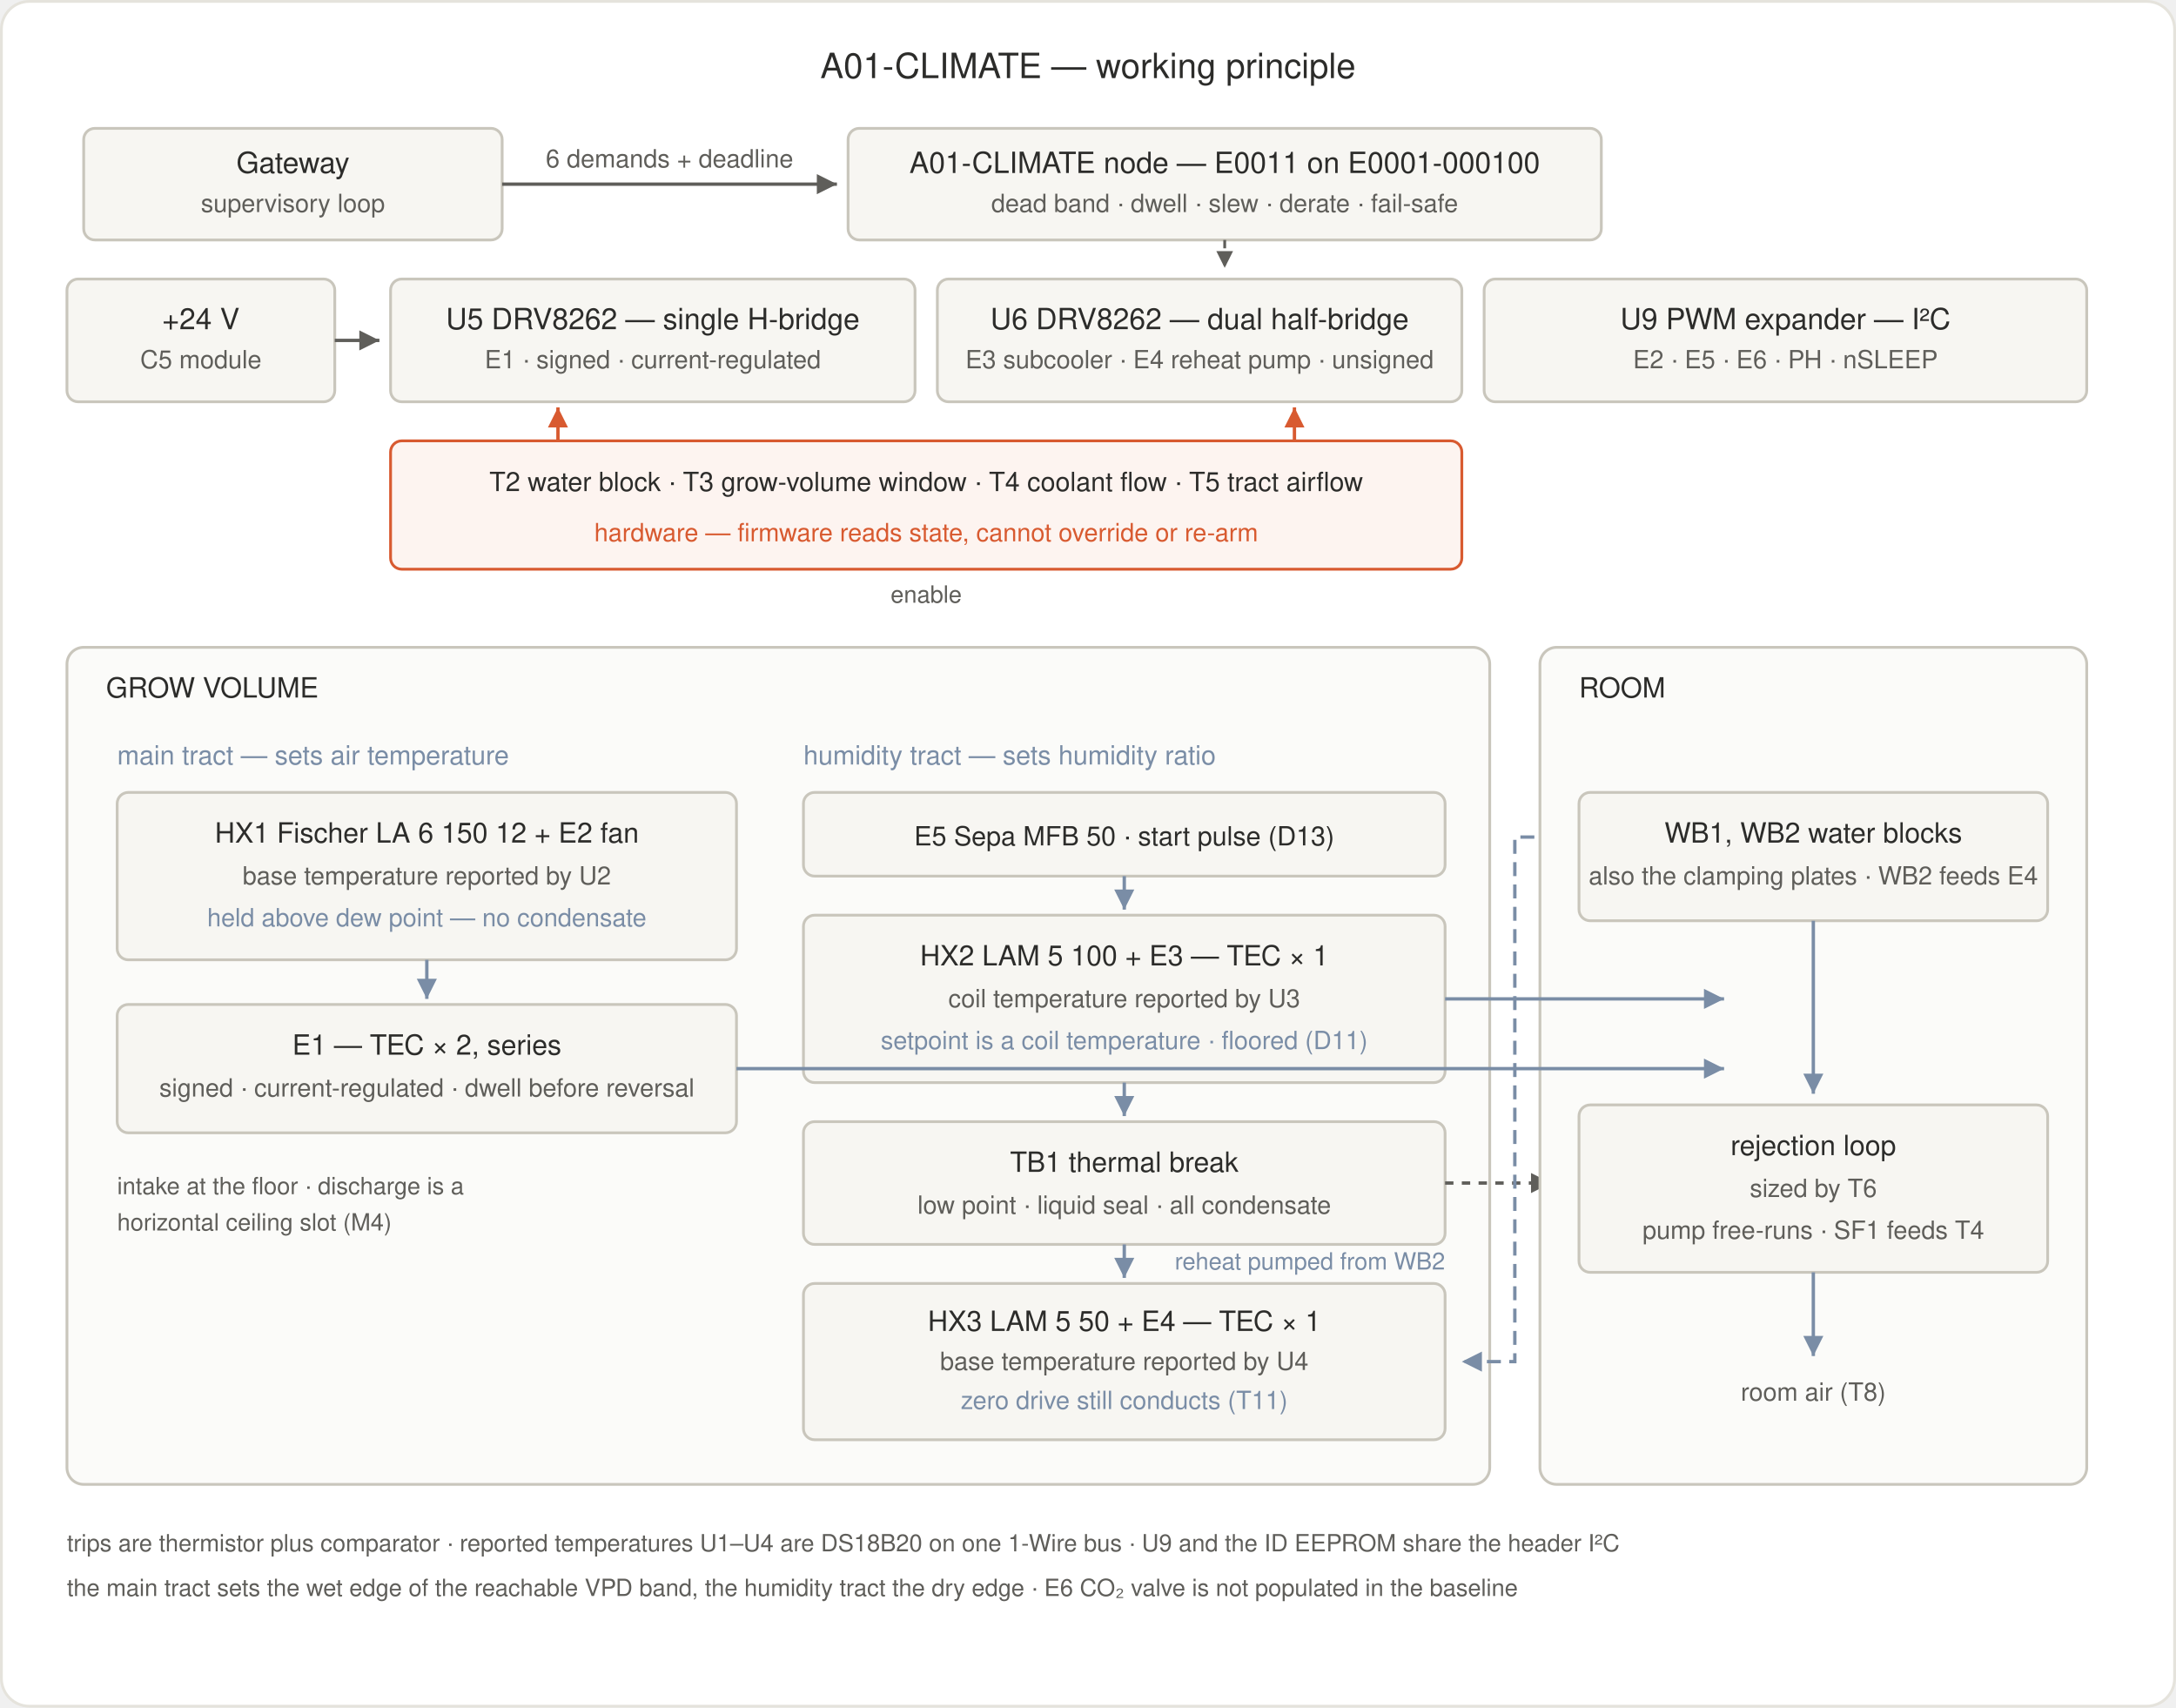
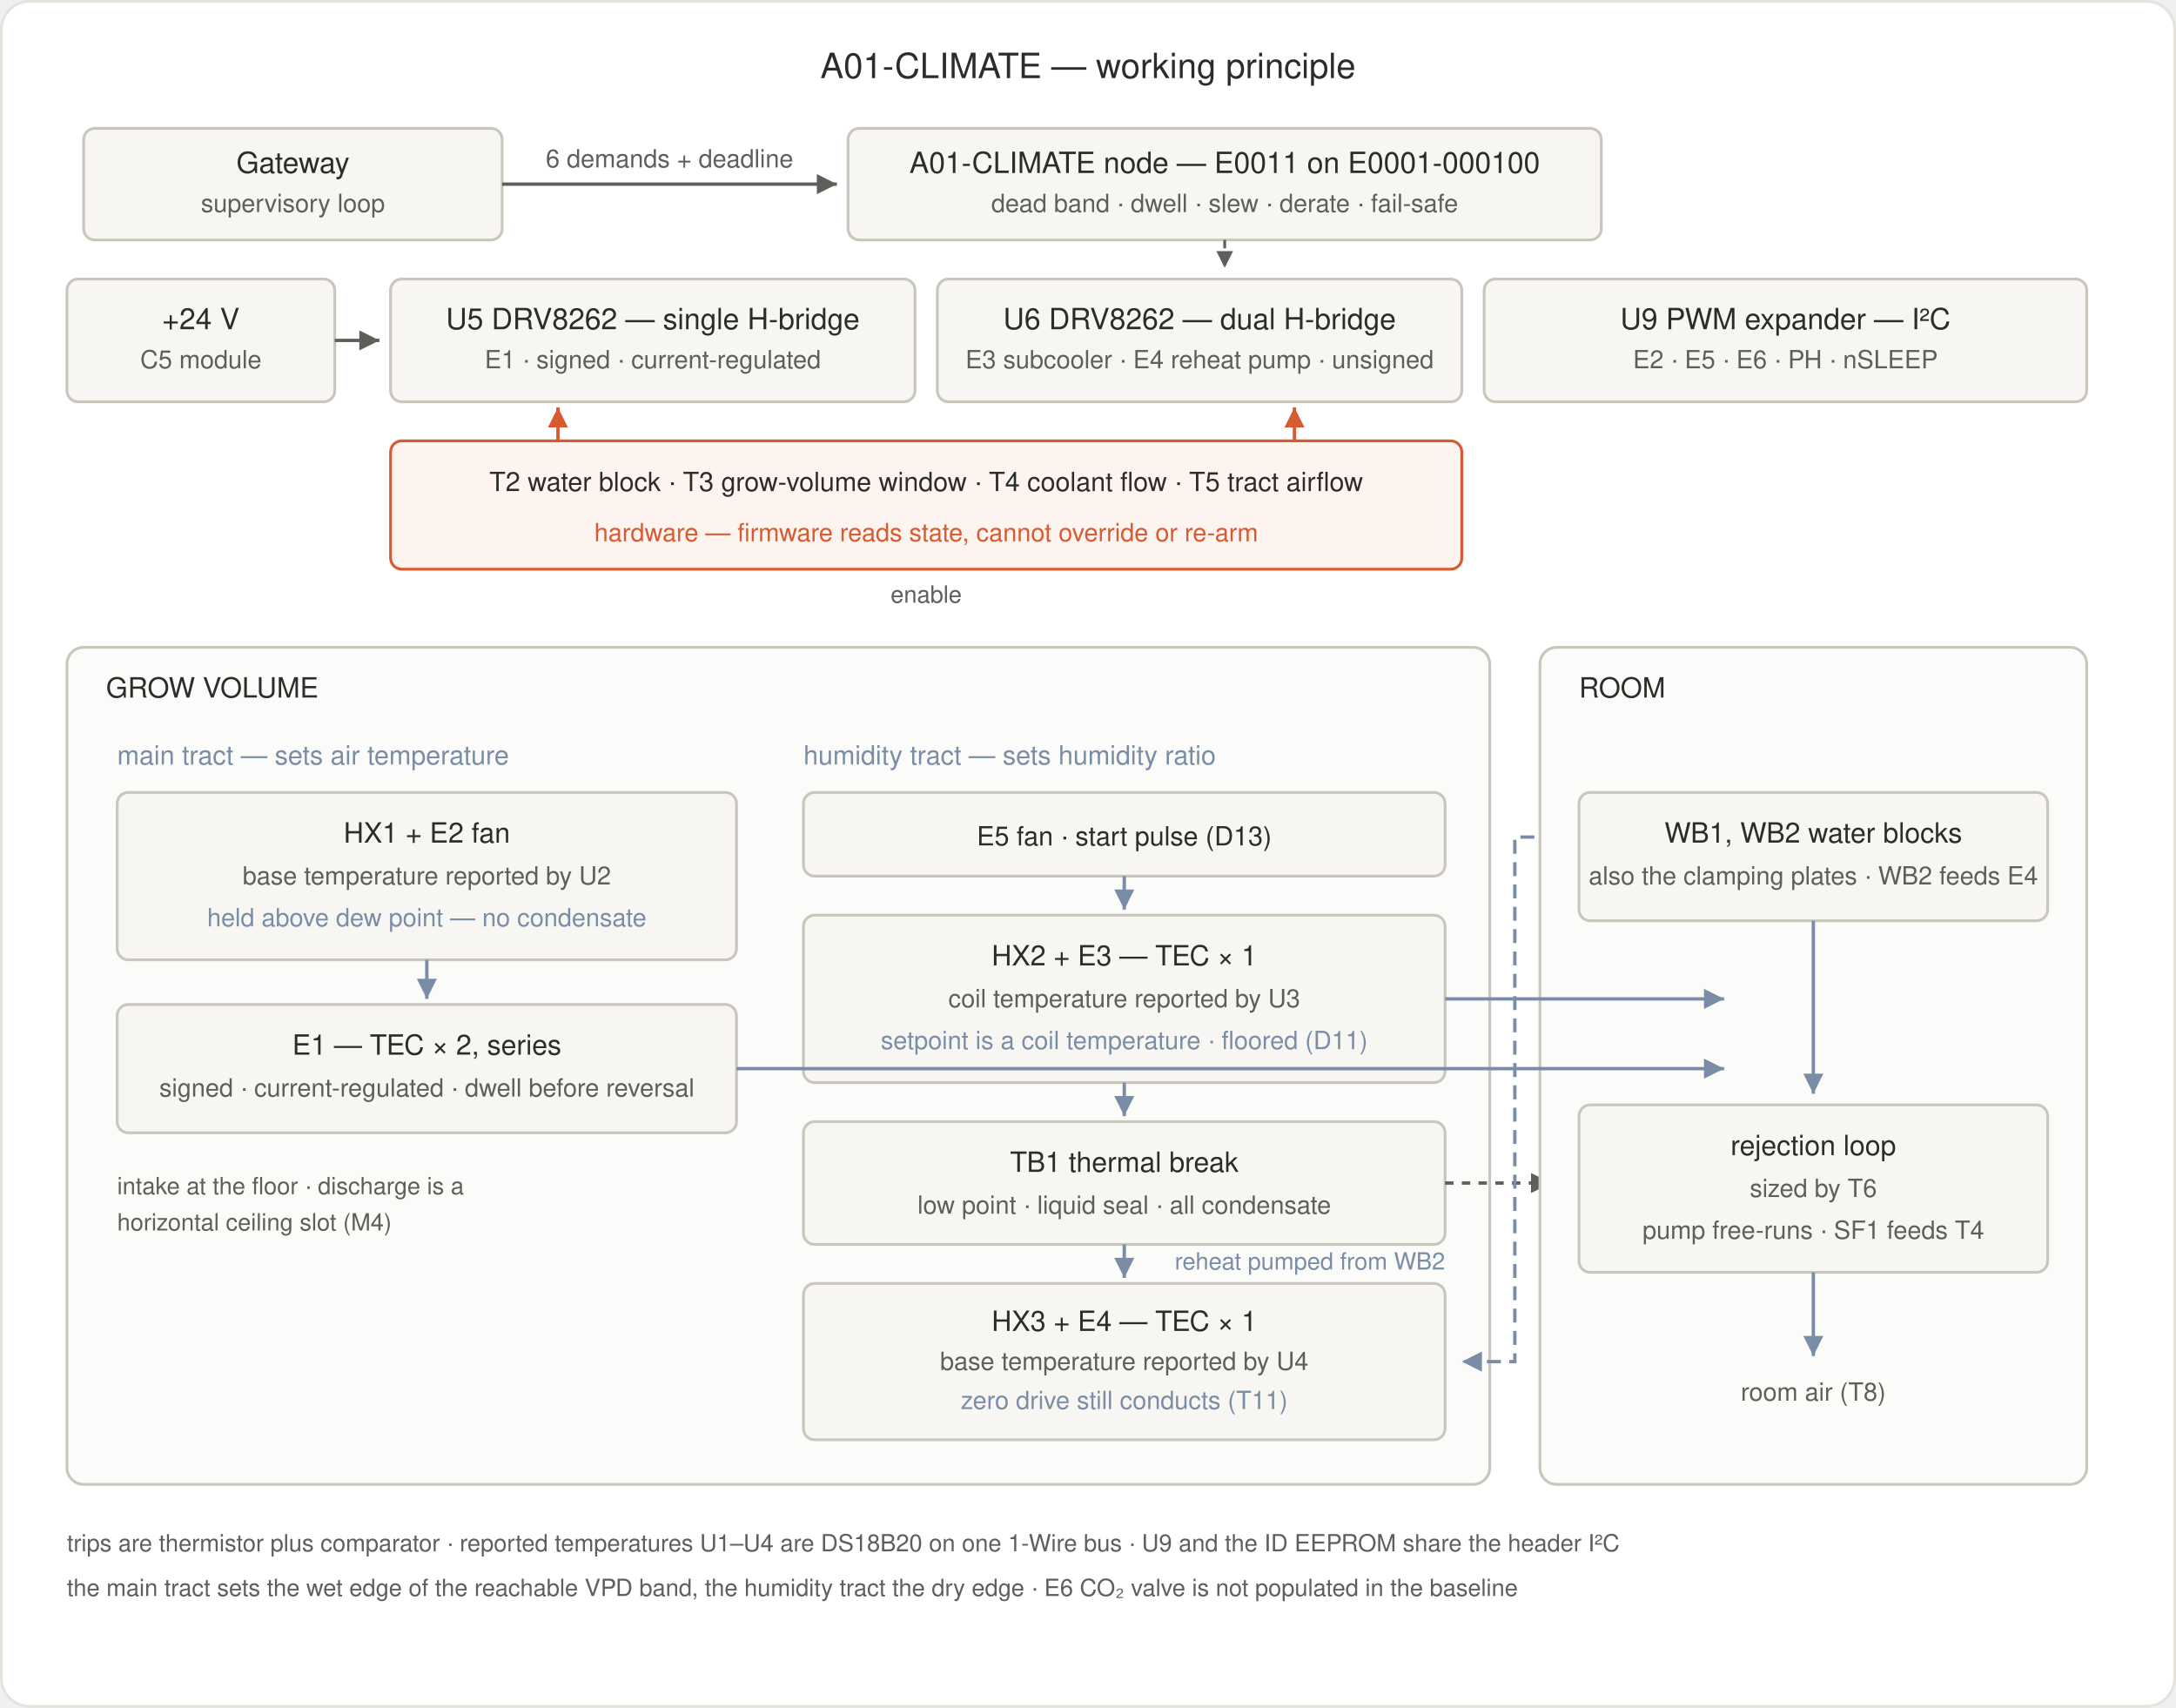
<svg xmlns="http://www.w3.org/2000/svg" width="780" height="612" viewBox="0 0 780 612" role="img" aria-label="A01-CLIMATE working principle">
  <defs>
    <marker id="ar" markerWidth="8" markerHeight="8" refX="6" refY="3" orient="auto">
      <path d="M0 0 L6 3 L0 6 Z" fill="#5F5E5A" />
    </marker>
    <marker id="ars" markerWidth="8" markerHeight="8" refX="6" refY="3" orient="auto">
      <path d="M0 0 L6 3 L0 6 Z" fill="#D85A30" />
    </marker>
    <marker id="arb" markerWidth="8" markerHeight="8" refX="6" refY="3" orient="auto">
      <path d="M0 0 L6 3 L0 6 Z" fill="#7A8DA6" />
    </marker>
  </defs>
  <rect x="0.5" y="0.5" width="779" height="611" rx="10" fill="#FFFFFF" stroke="#E5E3DC" />
  <text x="390" y="28" text-anchor="middle" font-family="Helvetica, Arial, sans-serif" font-size="12.5" fill="#2C2C2A">A01-CLIMATE — working principle</text>
  <rect x="30" y="46" width="150" height="40" rx="4" fill="#F7F6F2" stroke="#C9C6BC" />
  <text x="105" y="62" text-anchor="middle" font-family="Helvetica, Arial, sans-serif" font-size="10.5" fill="#2C2C2A">Gateway</text>
  <text x="105" y="76" text-anchor="middle" font-family="Helvetica, Arial, sans-serif" font-size="9" fill="#5F5E5A">supervisory loop</text>
  <line x1="180" y1="66" x2="300" y2="66" stroke="#5F5E5A" stroke-width="1.2" marker-end="url(#ar)" />
  <text x="240" y="60" text-anchor="middle" font-family="Helvetica, Arial, sans-serif" font-size="9" fill="#5F5E5A">6 demands + deadline</text>
  <rect x="304" y="46" width="270" height="40" rx="4" fill="#F7F6F2" stroke="#C9C6BC" />
  <text x="439" y="62" text-anchor="middle" font-family="Helvetica, Arial, sans-serif" font-size="10.5" fill="#2C2C2A">A01-CLIMATE node — E0011 on E0001-000100</text>
  <text x="439" y="76" text-anchor="middle" font-family="Helvetica, Arial, sans-serif" font-size="9" fill="#5F5E5A">dead band · dwell · slew · derate · fail-safe</text>
  <path d="M439 86 L439 96" fill="none" stroke="#5F5E5A" stroke-width="1" stroke-dasharray="3 3" marker-end="url(#ar)" />
  <rect x="24" y="100" width="96" height="44" rx="4" fill="#F7F6F2" stroke="#C9C6BC" />
  <text x="72" y="118" text-anchor="middle" font-family="Helvetica, Arial, sans-serif" font-size="10.5" fill="#2C2C2A">+24 V</text>
  <text x="72" y="132" text-anchor="middle" font-family="Helvetica, Arial, sans-serif" font-size="9" fill="#5F5E5A">C5 module</text>
  <line x1="120" y1="122" x2="136" y2="122" stroke="#5F5E5A" stroke-width="1.2" marker-end="url(#ar)" />
  <rect x="140" y="100" width="188" height="44" rx="4" fill="#F7F6F2" stroke="#C9C6BC" />
  <text x="234" y="118" text-anchor="middle" font-family="Helvetica, Arial, sans-serif" font-size="10.5" fill="#2C2C2A">U5 DRV8262 — single H-bridge</text>
  <text x="234" y="132" text-anchor="middle" font-family="Helvetica, Arial, sans-serif" font-size="9" fill="#5F5E5A">E1 · signed · current-regulated</text>
  <rect x="336" y="100" width="188" height="44" rx="4" fill="#F7F6F2" stroke="#C9C6BC" />
-   <text x="430" y="118" text-anchor="middle" font-family="Helvetica, Arial, sans-serif" font-size="10.5" fill="#2C2C2A">U6 DRV8262 — dual half-bridge</text>
+   <text x="430" y="118" text-anchor="middle" font-family="Helvetica, Arial, sans-serif" font-size="10.5" fill="#2C2C2A">U6 DRV8262 — dual H-bridge</text>
  <text x="430" y="132" text-anchor="middle" font-family="Helvetica, Arial, sans-serif" font-size="9" fill="#5F5E5A">E3 subcooler · E4 reheat pump · unsigned</text>
  <rect x="532" y="100" width="216" height="44" rx="4" fill="#F7F6F2" stroke="#C9C6BC" />
  <text x="640" y="118" text-anchor="middle" font-family="Helvetica, Arial, sans-serif" font-size="10.5" fill="#2C2C2A">U9 PWM expander — I²C</text>
  <text x="640" y="132" text-anchor="middle" font-family="Helvetica, Arial, sans-serif" font-size="9" fill="#5F5E5A">E2 · E5 · E6 · PH · nSLEEP</text>
  <rect x="140" y="158" width="384" height="46" rx="4" fill="#FDF4F0" stroke="#D85A30" />
  <text x="332" y="176" text-anchor="middle" font-family="Helvetica, Arial, sans-serif" font-size="9.5" fill="#2C2C2A">T2 water block · T3 grow-volume window · T4 coolant flow · T5 tract airflow</text>
  <text x="332" y="194" text-anchor="middle" font-family="Helvetica, Arial, sans-serif" font-size="9" fill="#D85A30">hardware — firmware reads state, cannot override or re-arm</text>
  <path d="M200 158 L200 146" fill="none" stroke="#D85A30" stroke-width="1.2" marker-end="url(#ars)" />
  <path d="M464 158 L464 146" fill="none" stroke="#D85A30" stroke-width="1.2" marker-end="url(#ars)" />
  <text x="332" y="216" text-anchor="middle" font-family="Helvetica, Arial, sans-serif" font-size="8.5" fill="#5F5E5A">enable</text>
  <rect x="24" y="232" width="510" height="300" rx="6" fill="#FBFBF9" stroke="#C9C6BC" />
  <text x="38" y="250" font-family="Helvetica, Arial, sans-serif" font-size="10" fill="#2C2C2A">GROW VOLUME</text>
  <text x="42" y="274" font-family="Helvetica, Arial, sans-serif" font-size="9.5" fill="#7A8DA6">main tract — sets air temperature</text>
  <rect x="42" y="284" width="222" height="60" rx="4" fill="#F7F6F2" stroke="#C9C6BC" />
-   <text x="153" y="302" text-anchor="middle" font-family="Helvetica, Arial, sans-serif" font-size="10" fill="#2C2C2A">HX1 Fischer LA 6 150 12 + E2 fan</text>
+   <text x="153" y="302" text-anchor="middle" font-family="Helvetica, Arial, sans-serif" font-size="10" fill="#2C2C2A">HX1 + E2 fan</text>
  <text x="153" y="317" text-anchor="middle" font-family="Helvetica, Arial, sans-serif" font-size="9" fill="#5F5E5A">base temperature reported by U2</text>
  <text x="153" y="332" text-anchor="middle" font-family="Helvetica, Arial, sans-serif" font-size="9" fill="#7A8DA6">held above dew point — no condensate</text>
  <path d="M153 344 L153 358" fill="none" stroke="#7A8DA6" stroke-width="1.2" marker-end="url(#arb)" />
  <rect x="42" y="360" width="222" height="46" rx="4" fill="#F7F6F2" stroke="#C9C6BC" />
  <text x="153" y="378" text-anchor="middle" font-family="Helvetica, Arial, sans-serif" font-size="10" fill="#2C2C2A">E1 — TEC × 2, series</text>
  <text x="153" y="393" text-anchor="middle" font-family="Helvetica, Arial, sans-serif" font-size="9" fill="#5F5E5A">signed · current-regulated · dwell before reversal</text>
  <text x="42" y="428" font-family="Helvetica, Arial, sans-serif" font-size="8.5" fill="#5F5E5A">intake at the floor · discharge is a</text>
  <text x="42" y="441" font-family="Helvetica, Arial, sans-serif" font-size="8.5" fill="#5F5E5A">horizontal ceiling slot (M4)</text>
  <text x="288" y="274" font-family="Helvetica, Arial, sans-serif" font-size="9.5" fill="#7A8DA6">humidity tract — sets humidity ratio</text>
  <rect x="288" y="284" width="230" height="30" rx="4" fill="#F7F6F2" stroke="#C9C6BC" />
-   <text x="403" y="303" text-anchor="middle" font-family="Helvetica, Arial, sans-serif" font-size="9.5" fill="#2C2C2A">E5 Sepa MFB 50 · start pulse (D13)</text>
+   <text x="403" y="303" text-anchor="middle" font-family="Helvetica, Arial, sans-serif" font-size="9.5" fill="#2C2C2A">E5 fan · start pulse (D13)</text>
  <path d="M403 314 L403 326" fill="none" stroke="#7A8DA6" stroke-width="1.2" marker-end="url(#arb)" />
  <rect x="288" y="328" width="230" height="60" rx="4" fill="#F7F6F2" stroke="#C9C6BC" />
-   <text x="403" y="346" text-anchor="middle" font-family="Helvetica, Arial, sans-serif" font-size="10" fill="#2C2C2A">HX2 LAM 5 100 + E3 — TEC × 1</text>
+   <text x="403" y="346" text-anchor="middle" font-family="Helvetica, Arial, sans-serif" font-size="10" fill="#2C2C2A">HX2 + E3 — TEC × 1</text>
  <text x="403" y="361" text-anchor="middle" font-family="Helvetica, Arial, sans-serif" font-size="9" fill="#5F5E5A">coil temperature reported by U3</text>
  <text x="403" y="376" text-anchor="middle" font-family="Helvetica, Arial, sans-serif" font-size="9" fill="#7A8DA6">setpoint is a coil temperature · floored (D11)</text>
  <path d="M403 388 L403 400" fill="none" stroke="#7A8DA6" stroke-width="1.2" marker-end="url(#arb)" />
  <rect x="288" y="402" width="230" height="44" rx="4" fill="#F7F6F2" stroke="#C9C6BC" />
  <text x="403" y="420" text-anchor="middle" font-family="Helvetica, Arial, sans-serif" font-size="10" fill="#2C2C2A">TB1 thermal break</text>
  <text x="403" y="435" text-anchor="middle" font-family="Helvetica, Arial, sans-serif" font-size="9" fill="#5F5E5A">low point · liquid seal · all condensate</text>
  <path d="M403 446 L403 458" fill="none" stroke="#7A8DA6" stroke-width="1.2" marker-end="url(#arb)" />
  <line x1="518" y1="424" x2="556" y2="424" stroke="#5F5E5A" stroke-width="1.2" stroke-dasharray="3 3" marker-end="url(#ar)" />
  <text x="562" y="421" font-family="Helvetica, Arial, sans-serif" font-size="8.5" fill="#5F5E5A">drain, cleared</text>
  <text x="562" y="433" font-family="Helvetica, Arial, sans-serif" font-size="8.5" fill="#5F5E5A">of the volume</text>
  <rect x="288" y="460" width="230" height="56" rx="4" fill="#F7F6F2" stroke="#C9C6BC" />
-   <text x="403" y="477" text-anchor="middle" font-family="Helvetica, Arial, sans-serif" font-size="10" fill="#2C2C2A">HX3 LAM 5 50 + E4 — TEC × 1</text>
+   <text x="403" y="477" text-anchor="middle" font-family="Helvetica, Arial, sans-serif" font-size="10" fill="#2C2C2A">HX3 + E4 — TEC × 1</text>
  <text x="403" y="491" text-anchor="middle" font-family="Helvetica, Arial, sans-serif" font-size="9" fill="#5F5E5A">base temperature reported by U4</text>
  <text x="403" y="505" text-anchor="middle" font-family="Helvetica, Arial, sans-serif" font-size="9" fill="#7A8DA6">zero drive still conducts (T11)</text>
  <path d="M566 300 L543 300 L543 488 L524 488" fill="none" stroke="#7A8DA6" stroke-width="1.2" stroke-dasharray="5 3" marker-end="url(#arb)" />
  <text x="518" y="455" text-anchor="end" font-family="Helvetica, Arial, sans-serif" font-size="8.5" fill="#7A8DA6">reheat pumped from WB2</text>
  <rect x="552" y="232" width="196" height="300" rx="6" fill="#FBFBF9" stroke="#C9C6BC" />
  <text x="566" y="250" font-family="Helvetica, Arial, sans-serif" font-size="10" fill="#2C2C2A">ROOM</text>
  <line x1="264" y1="383" x2="618" y2="383" stroke="#7A8DA6" stroke-width="1.2" marker-end="url(#arb)" stroke-dasharray="0" />
  <line x1="518" y1="358" x2="618" y2="358" stroke="#7A8DA6" stroke-width="1.2" marker-end="url(#arb)" />
  <rect x="566" y="284" width="168" height="46" rx="4" fill="#F7F6F2" stroke="#C9C6BC" />
  <text x="650" y="302" text-anchor="middle" font-family="Helvetica, Arial, sans-serif" font-size="10" fill="#2C2C2A">WB1, WB2 water blocks</text>
  <text x="650" y="317" text-anchor="middle" font-family="Helvetica, Arial, sans-serif" font-size="9" fill="#5F5E5A">also the clamping plates · WB2 feeds E4</text>
  <rect x="566" y="396" width="168" height="60" rx="4" fill="#F7F6F2" stroke="#C9C6BC" />
  <text x="650" y="414" text-anchor="middle" font-family="Helvetica, Arial, sans-serif" font-size="10" fill="#2C2C2A">rejection loop</text>
  <text x="650" y="429" text-anchor="middle" font-family="Helvetica, Arial, sans-serif" font-size="9" fill="#5F5E5A">sized by T6</text>
  <text x="650" y="444" text-anchor="middle" font-family="Helvetica, Arial, sans-serif" font-size="9" fill="#5F5E5A">pump free-runs · SF1 feeds T4</text>
  <path d="M650 330 L650 392" fill="none" stroke="#7A8DA6" stroke-width="1.2" marker-end="url(#arb)" />
  <path d="M650 456 L650 486" fill="none" stroke="#7A8DA6" stroke-width="1.2" marker-end="url(#arb)" />
  <text x="650" y="502" text-anchor="middle" font-family="Helvetica, Arial, sans-serif" font-size="9" fill="#5F5E5A">room air (T8)</text>
  <text x="24" y="556" font-family="Helvetica, Arial, sans-serif" font-size="8.5" fill="#5F5E5A">trips are thermistor plus comparator · reported temperatures U1–U4 are DS18B20 on one 1-Wire bus · U9 and the ID EEPROM share the header I²C</text>
  <text x="24" y="572" font-family="Helvetica, Arial, sans-serif" font-size="8.5" fill="#5F5E5A">the main tract sets the wet edge of the reachable VPD band, the humidity tract the dry edge · E6 CO₂ valve is not populated in the baseline</text>
</svg>
